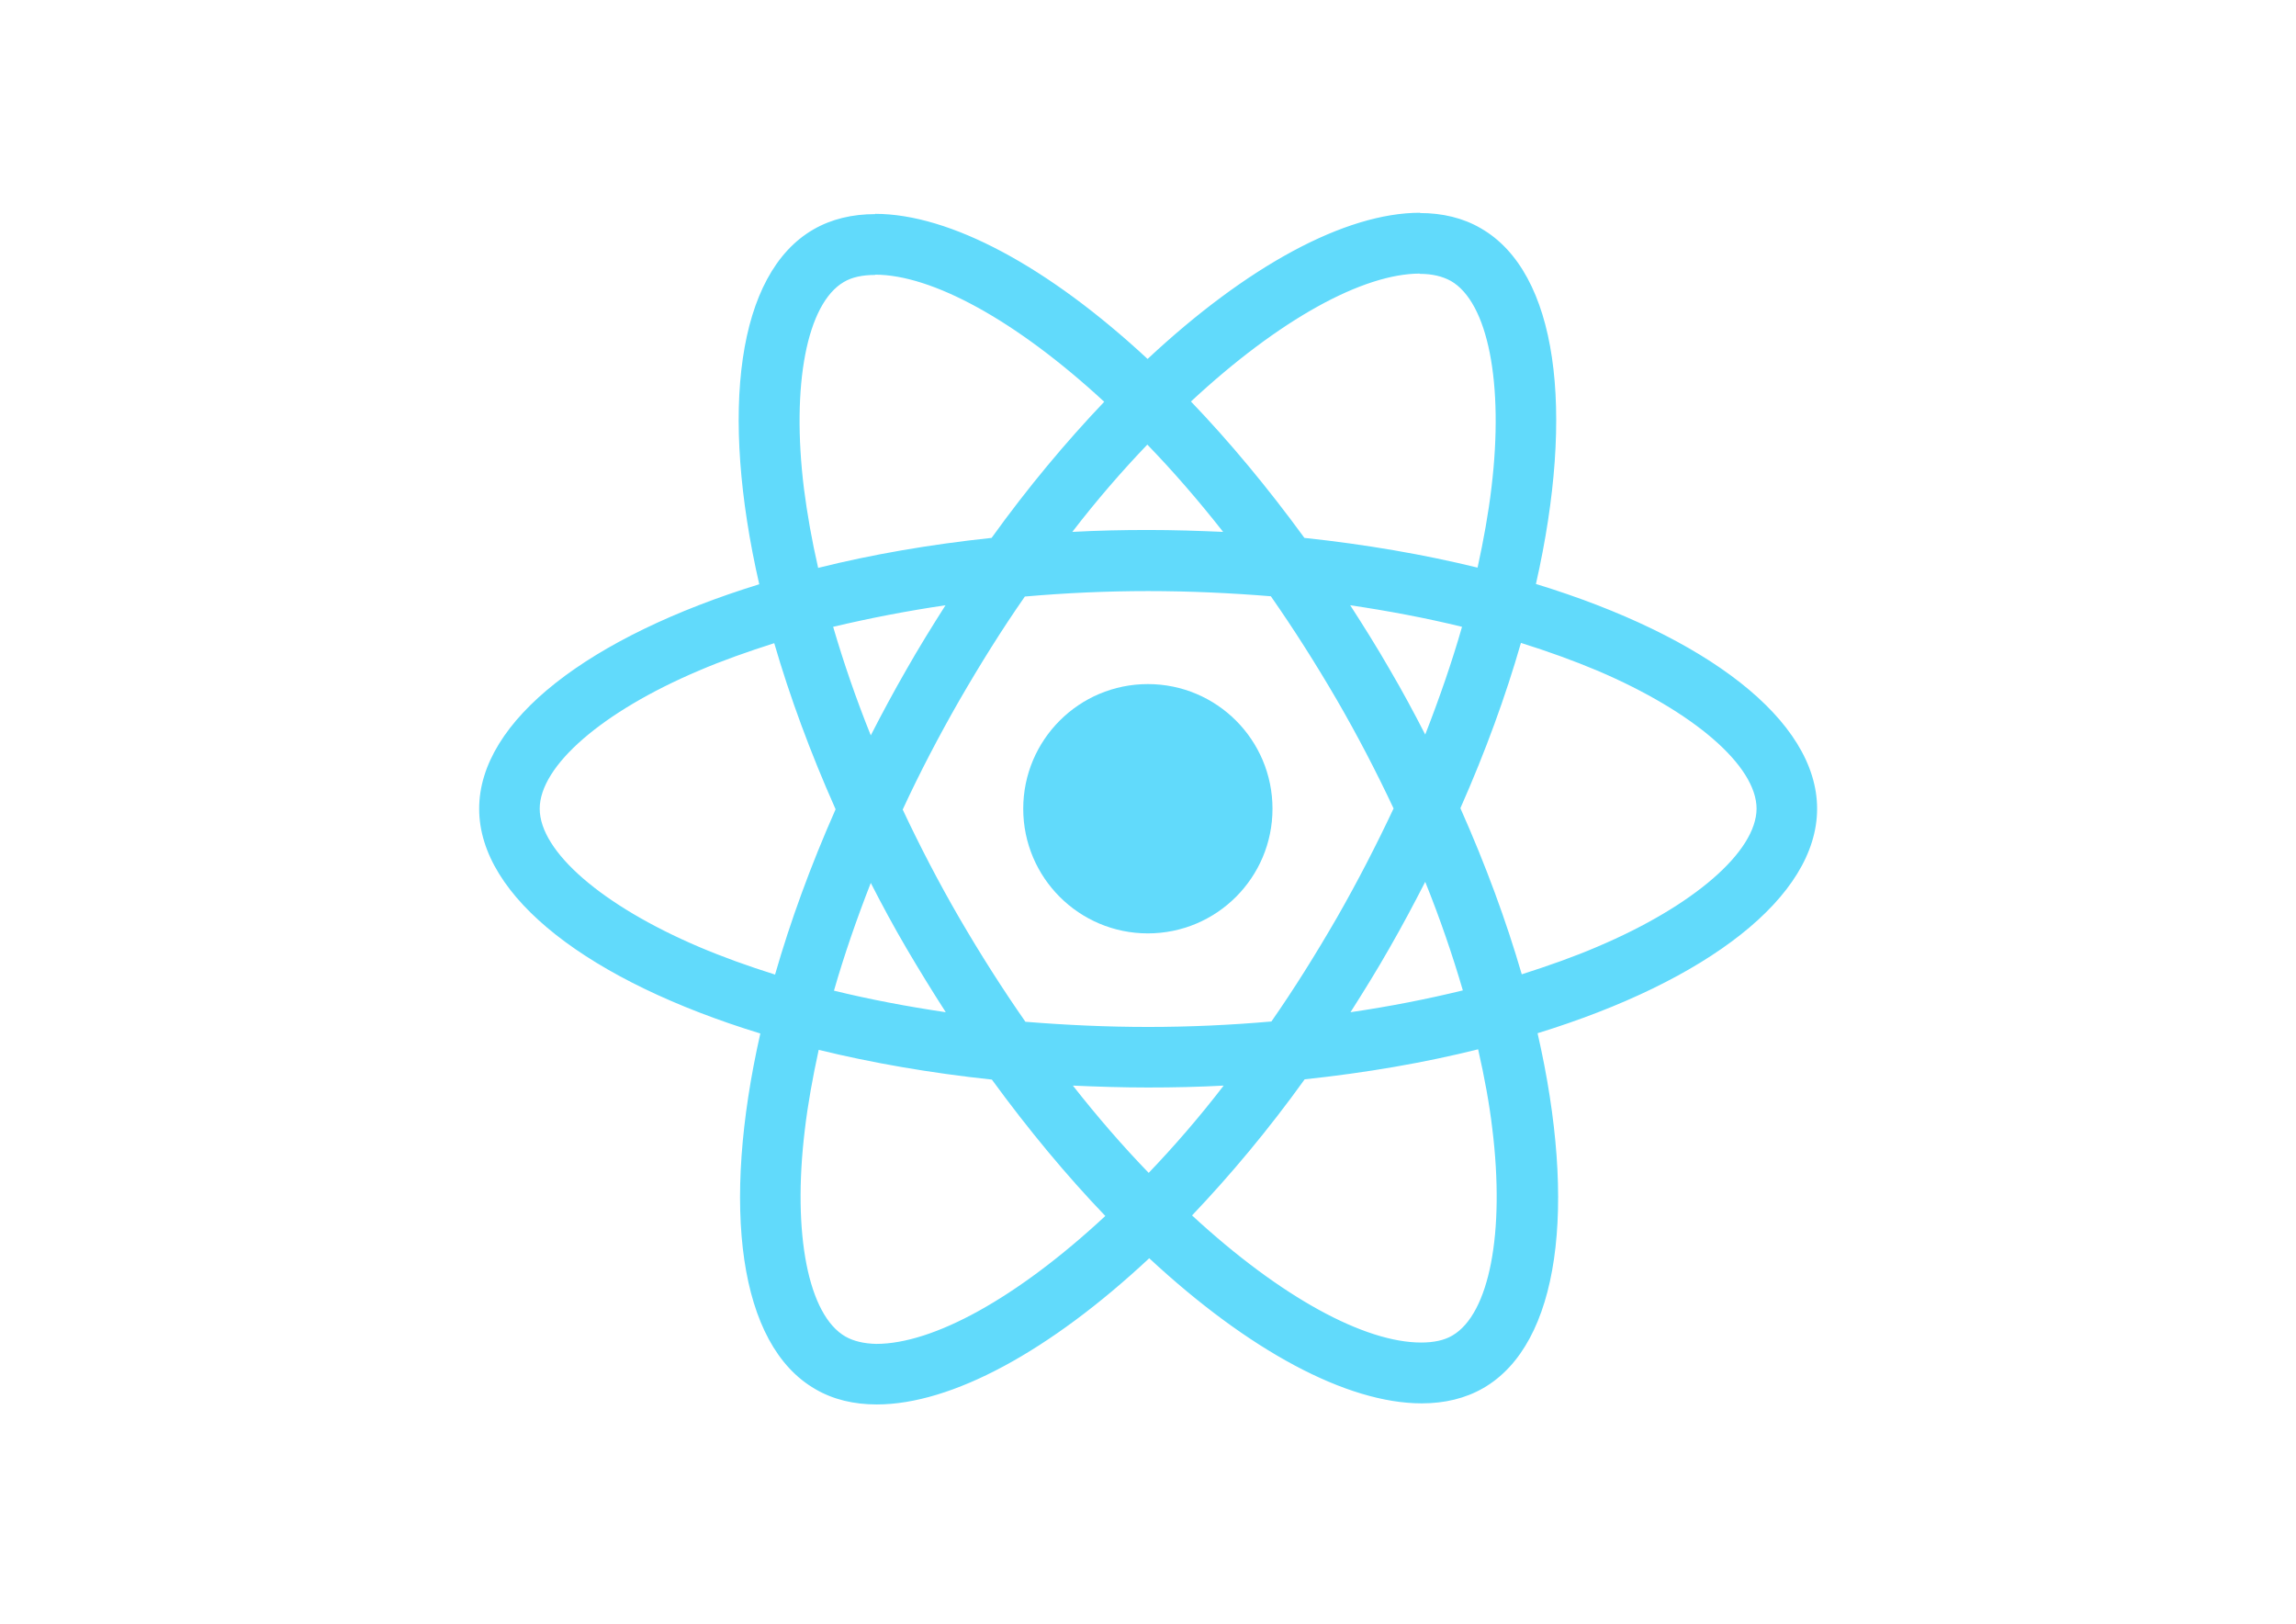
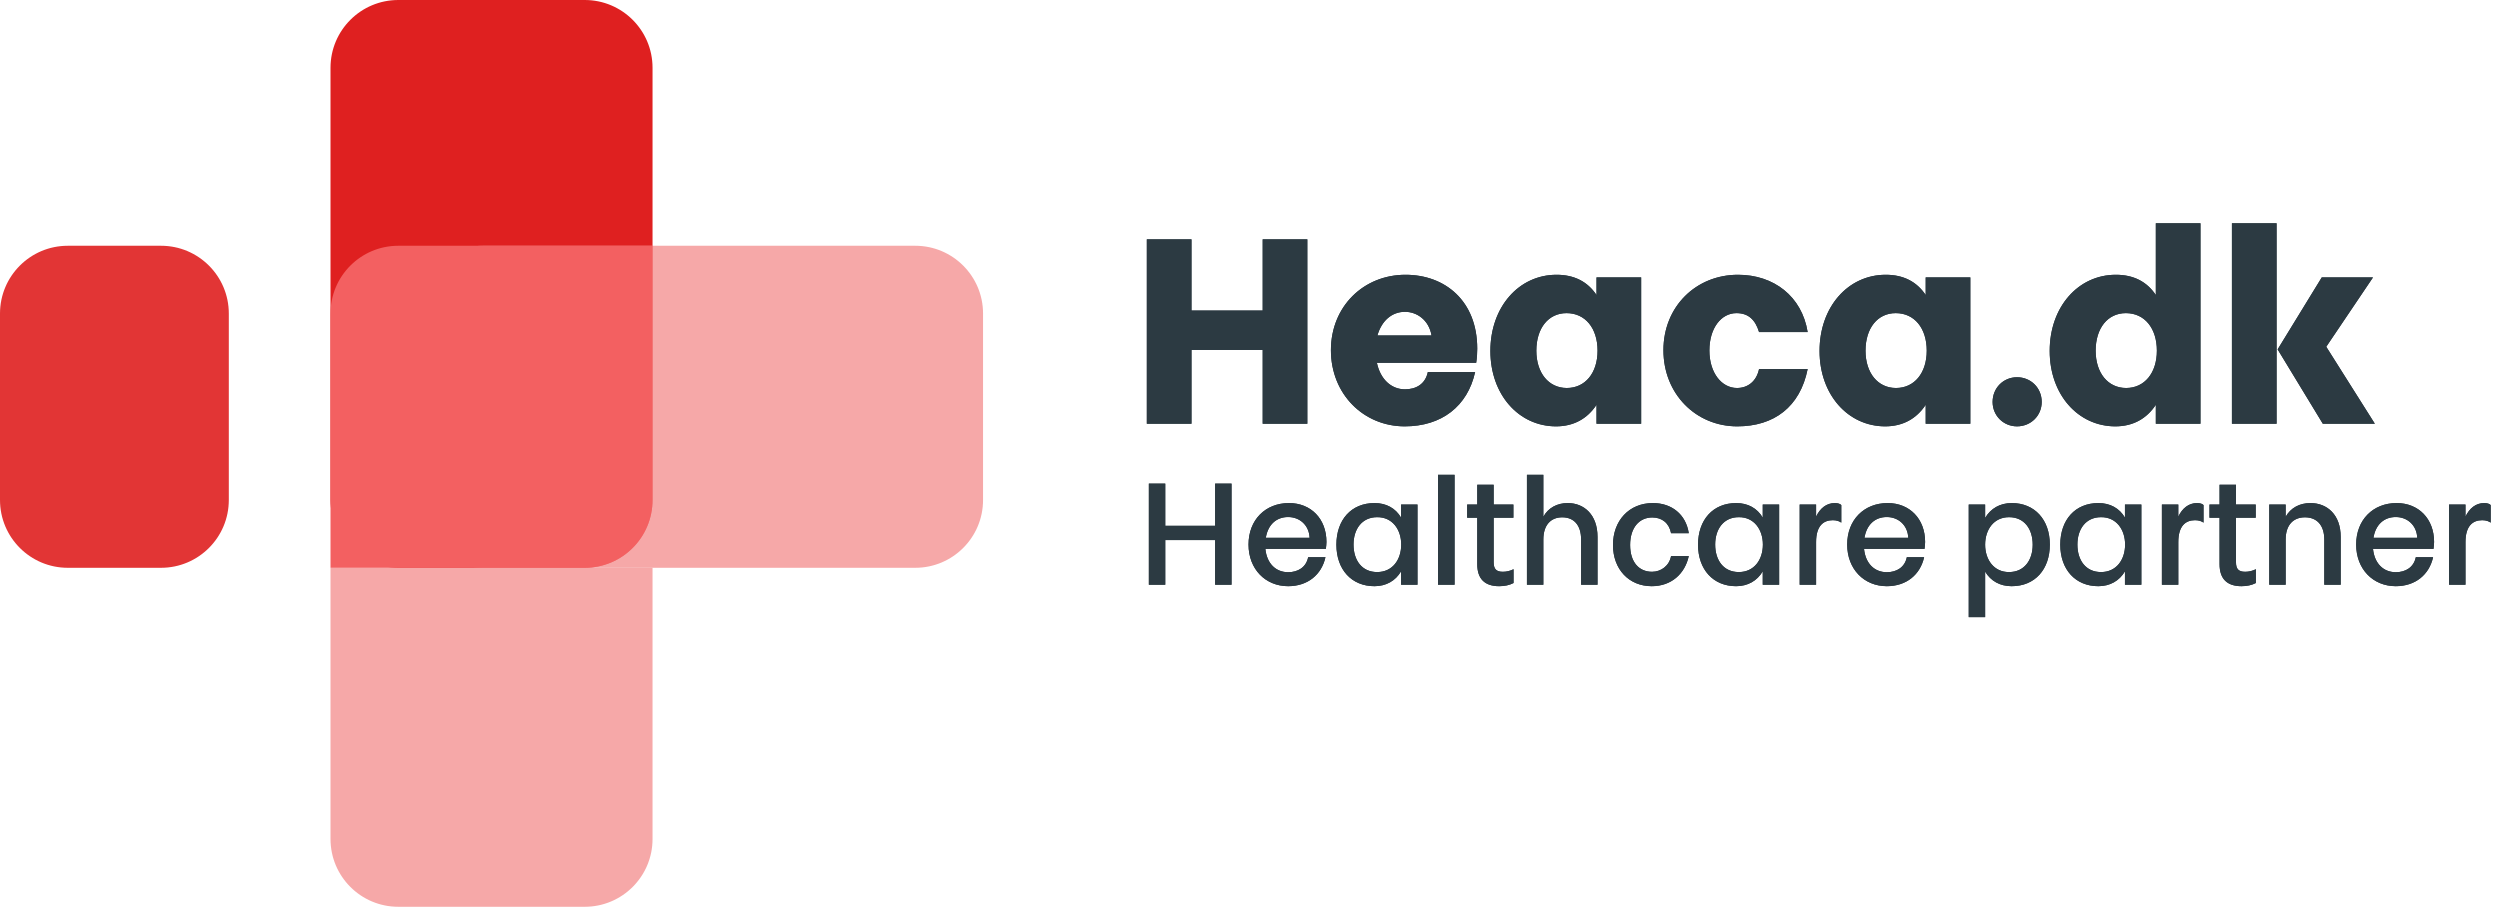
- <svg xmlns="http://www.w3.org/2000/svg" viewBox="0 0 841.9 595.3">
-   <g fill="#61DAFB">
-     <path d="M666.3 296.5c0-32.5-40.7-63.3-103.1-82.4 14.4-63.6 8-114.2-20.2-130.4-6.5-3.8-14.1-5.6-22.4-5.6v22.3c4.6 0 8.3.9 11.4 2.6 13.6 7.8 19.5 37.5 14.9 75.7-1.1 9.4-2.9 19.3-5.1 29.4-19.6-4.8-41-8.5-63.5-10.9-13.5-18.5-27.5-35.3-41.6-50 32.6-30.3 63.2-46.9 84-46.9V78c-27.5 0-63.5 19.6-99.9 53.6-36.4-33.8-72.4-53.2-99.9-53.2v22.3c20.7 0 51.4 16.5 84 46.6-14 14.7-28 31.4-41.3 49.9-22.6 2.4-44 6.1-63.6 11-2.3-10-4-19.7-5.2-29-4.7-38.2 1.1-67.9 14.6-75.8 3-1.8 6.9-2.6 11.5-2.6V78.5c-8.4 0-16 1.8-22.6 5.6-28.1 16.2-34.4 66.7-19.9 130.1-62.2 19.2-102.7 49.9-102.7 82.3 0 32.5 40.7 63.3 103.1 82.4-14.4 63.6-8 114.2 20.2 130.4 6.5 3.8 14.1 5.6 22.5 5.6 27.5 0 63.5-19.6 99.9-53.6 36.4 33.8 72.4 53.2 99.9 53.2 8.4 0 16-1.8 22.6-5.6 28.1-16.2 34.4-66.7 19.9-130.1 62-19.1 102.5-49.9 102.5-82.3zm-130.2-66.7c-3.7 12.9-8.3 26.2-13.5 39.5-4.1-8-8.4-16-13.1-24-4.6-8-9.5-15.8-14.4-23.4 14.2 2.1 27.9 4.7 41 7.9zm-45.8 106.5c-7.8 13.5-15.8 26.3-24.1 38.2-14.9 1.3-30 2-45.2 2-15.1 0-30.2-.7-45-1.9-8.3-11.9-16.4-24.6-24.2-38-7.6-13.1-14.5-26.4-20.8-39.8 6.2-13.4 13.2-26.8 20.7-39.9 7.8-13.5 15.8-26.3 24.1-38.2 14.9-1.3 30-2 45.2-2 15.1 0 30.2.7 45 1.9 8.3 11.9 16.4 24.6 24.2 38 7.6 13.1 14.5 26.4 20.8 39.8-6.3 13.4-13.2 26.8-20.7 39.9zm32.3-13c5.4 13.4 10 26.8 13.8 39.8-13.1 3.2-26.9 5.9-41.2 8 4.9-7.7 9.8-15.6 14.4-23.7 4.6-8 8.9-16.1 13-24.1zM421.2 430c-9.3-9.6-18.6-20.3-27.8-32 9 .4 18.2.7 27.5.7 9.4 0 18.7-.2 27.8-.7-9 11.7-18.3 22.4-27.5 32zm-74.4-58.9c-14.2-2.1-27.9-4.7-41-7.9 3.7-12.9 8.3-26.2 13.5-39.5 4.1 8 8.4 16 13.1 24 4.7 8 9.5 15.8 14.4 23.4zM420.7 163c9.3 9.6 18.6 20.3 27.8 32-9-.4-18.2-.7-27.5-.7-9.4 0-18.7.2-27.8.7 9-11.7 18.3-22.4 27.5-32zm-74 58.9c-4.9 7.7-9.8 15.6-14.4 23.7-4.6 8-8.9 16-13 24-5.4-13.4-10-26.8-13.8-39.8 13.1-3.1 26.9-5.8 41.2-7.9zm-90.5 125.2c-35.4-15.1-58.3-34.9-58.3-50.6 0-15.7 22.9-35.6 58.3-50.6 8.6-3.7 18-7 27.7-10.1 5.7 19.6 13.2 40 22.5 60.9-9.2 20.8-16.6 41.1-22.2 60.6-9.9-3.1-19.3-6.5-28-10.2zM310 490c-13.6-7.8-19.5-37.5-14.9-75.7 1.1-9.4 2.9-19.3 5.1-29.4 19.6 4.8 41 8.5 63.5 10.9 13.5 18.5 27.5 35.3 41.6 50-32.6 30.3-63.2 46.9-84 46.9-4.5-.1-8.3-1-11.3-2.7zm237.2-76.2c4.7 38.2-1.1 67.9-14.6 75.8-3 1.8-6.9 2.6-11.5 2.6-20.7 0-51.4-16.5-84-46.6 14-14.7 28-31.4 41.3-49.9 22.6-2.4 44-6.1 63.6-11 2.3 10.1 4.1 19.8 5.2 29.1zm38.5-66.7c-8.6 3.7-18 7-27.7 10.1-5.7-19.6-13.2-40-22.5-60.9 9.2-20.8 16.6-41.1 22.2-60.6 9.9 3.1 19.3 6.5 28.1 10.2 35.4 15.1 58.3 34.9 58.3 50.6-.1 15.7-23 35.6-58.4 50.6zM320.8 78.4z" />
-     <circle cx="420.9" cy="296.5" r="45.7" />
-     <path d="M520.5 78.1z" />
-   </g>
+ <svg xmlns="http://www.w3.org/2000/svg" width="295" height="107" viewBox="0 0 295 107" fill="none">
+   <path d="M148.996 50V41.289H140.595V50H135.325V28.238H140.595V36.639H148.996V28.238H154.266V50H148.996ZM165.79 45.939C167.03 45.939 168.177 45.381 168.487 43.893H174.067C173.168 47.954 170.099 50.31 165.759 50.31C160.892 50.31 157.048 46.497 157.048 41.32C157.048 36.174 160.892 32.423 165.852 32.423C170.533 32.423 174.315 35.523 174.315 41.134C174.315 41.661 174.284 42.219 174.191 42.808H162.473C162.876 44.73 164.147 45.939 165.79 45.939ZM165.79 36.794C164.24 36.794 163.031 37.848 162.535 39.584H168.921C168.611 37.755 167.185 36.794 165.79 36.794ZM181.289 41.382C181.289 44.017 182.746 45.784 184.885 45.784C187.055 45.784 188.512 44.017 188.512 41.382C188.512 38.716 187.055 36.949 184.854 36.949C182.715 36.949 181.289 38.716 181.289 41.382ZM188.388 34.81V32.733H193.658V50H188.388V47.768C187.303 49.411 185.691 50.31 183.614 50.31C179.212 50.31 175.864 46.559 175.864 41.413C175.864 36.236 179.212 32.423 183.676 32.423C185.753 32.423 187.334 33.229 188.388 34.81ZM196.284 41.32C196.284 36.174 200.128 32.423 205.088 32.423C209.304 32.423 212.621 34.965 213.303 39.181H207.568C207.134 37.755 206.328 36.949 204.902 36.949C203.104 36.949 201.709 38.716 201.709 41.351C201.709 44.017 203.166 45.784 204.964 45.784C206.235 45.784 207.258 45.009 207.568 43.552H213.303C212.404 48.016 209.335 50.31 204.995 50.31C200.128 50.31 196.284 46.497 196.284 41.32ZM220.131 41.382C220.131 44.017 221.588 45.784 223.727 45.784C225.897 45.784 227.354 44.017 227.354 41.382C227.354 38.716 225.897 36.949 223.696 36.949C221.557 36.949 220.131 38.716 220.131 41.382ZM227.23 34.81V32.733H232.5V50H227.23V47.768C226.145 49.411 224.533 50.31 222.456 50.31C218.054 50.31 214.706 46.559 214.706 41.413C214.706 36.236 218.054 32.423 222.518 32.423C224.595 32.423 226.176 33.229 227.23 34.81ZM238.009 50.31C236.397 50.31 235.126 49.039 235.126 47.427C235.126 45.784 236.397 44.513 238.009 44.513C239.652 44.513 240.923 45.784 240.923 47.427C240.923 49.039 239.652 50.31 238.009 50.31ZM247.287 41.382C247.287 44.017 248.744 45.784 250.883 45.784C253.053 45.784 254.51 44.017 254.51 41.382C254.51 38.716 253.053 36.949 250.852 36.949C248.713 36.949 247.287 38.716 247.287 41.382ZM254.386 34.81V26.347H259.656V50H254.386V47.768C253.301 49.411 251.689 50.31 249.612 50.31C245.21 50.31 241.862 46.559 241.862 41.413C241.862 36.236 245.21 32.423 249.674 32.423C251.751 32.423 253.332 33.229 254.386 34.81ZM263.367 50V26.347H268.637V50H263.367ZM268.761 41.227L273.969 32.733H280.014L274.496 40.917L280.231 50H274.093L268.761 41.227Z" fill="#2C3A42" />
+   <path d="M143.384 69V63.73H137.502V69H135.564V57.066H137.502V62.047H143.384V57.066H145.322V69H143.384ZM152 67.521C153.156 67.521 154.125 66.943 154.363 65.753H156.403C155.944 67.81 154.312 69.17 152 69.17C149.314 69.17 147.325 67.147 147.325 64.257C147.325 61.35 149.314 59.361 152.102 59.361C154.686 59.361 156.522 61.214 156.522 63.951C156.522 64.206 156.488 64.461 156.454 64.767H149.314C149.484 66.501 150.555 67.521 152 67.521ZM152 61.01C150.623 61.01 149.62 61.894 149.365 63.458H154.533C154.465 61.945 153.343 61.01 152 61.01ZM159.716 64.257C159.716 66.11 160.702 67.504 162.504 67.504C164.306 67.504 165.343 66.059 165.343 64.257C165.343 62.489 164.306 61.01 162.504 61.027C160.702 61.027 159.716 62.438 159.716 64.257ZM165.326 61.078V59.531H167.264V69H165.326V67.419C164.663 68.541 163.558 69.17 162.181 69.17C159.478 69.17 157.693 67.198 157.693 64.274C157.693 61.35 159.444 59.361 162.198 59.361C163.575 59.361 164.68 59.973 165.326 61.078ZM169.685 69V56.029H171.64V69H169.685ZM174.315 66.569V61.095H173.125V59.531H174.315V57.202H176.253V59.531H178.582V61.095H176.253V66.331C176.253 67.13 176.542 67.47 177.341 67.47C177.749 67.47 178.225 67.368 178.599 67.164V68.796C178.106 69.051 177.545 69.17 176.899 69.17C175.199 69.17 174.315 68.303 174.315 66.569ZM180.178 69V56.029H182.116V60.976C182.694 59.922 183.748 59.361 184.989 59.361C186.927 59.361 188.508 60.738 188.508 63.356V69H186.57V63.662C186.57 61.945 185.703 61.044 184.343 61.044C183 61.044 182.116 61.945 182.116 63.662V69H180.178ZM190.333 64.308C190.333 61.452 192.22 59.361 195.042 59.361C197.252 59.361 198.935 60.687 199.275 62.914H197.184C196.963 61.741 196.13 61.061 194.974 61.061C193.427 61.061 192.356 62.268 192.356 64.308C192.356 66.365 193.427 67.47 194.94 67.47C196.011 67.47 196.98 66.756 197.184 65.617H199.275C198.816 67.725 197.201 69.17 194.906 69.17C192.22 69.17 190.333 67.181 190.333 64.308ZM202.392 64.257C202.392 66.11 203.378 67.504 205.18 67.504C206.982 67.504 208.019 66.059 208.019 64.257C208.019 62.489 206.982 61.01 205.18 61.027C203.378 61.027 202.392 62.438 202.392 64.257ZM208.002 61.078V59.531H209.94V69H208.002V67.419C207.339 68.541 206.234 69.17 204.857 69.17C202.154 69.17 200.369 67.198 200.369 64.274C200.369 61.35 202.12 59.361 204.874 59.361C206.251 59.361 207.356 59.973 208.002 61.078ZM214.299 63.968V69H212.361V59.531H214.299V60.959C214.775 59.973 215.523 59.361 216.509 59.361C216.883 59.361 217.155 59.463 217.274 59.599V61.673C217.07 61.52 216.747 61.384 216.271 61.384C215.166 61.384 214.299 62.047 214.299 63.968ZM222.642 67.521C223.798 67.521 224.767 66.943 225.005 65.753H227.045C226.586 67.81 224.954 69.17 222.642 69.17C219.956 69.17 217.967 67.147 217.967 64.257C217.967 61.35 219.956 59.361 222.744 59.361C225.328 59.361 227.164 61.214 227.164 63.951C227.164 64.206 227.13 64.461 227.096 64.767H219.956C220.126 66.501 221.197 67.521 222.642 67.521ZM222.642 61.01C221.265 61.01 220.262 61.894 220.007 63.458H225.175C225.107 61.945 223.985 61.01 222.642 61.01ZM239.857 64.274C239.857 62.421 238.871 61.027 237.069 61.027C235.284 61.027 234.247 62.472 234.247 64.274C234.247 66.042 235.284 67.521 237.069 67.504C238.871 67.504 239.857 66.093 239.857 64.274ZM234.247 67.453V72.825H232.309V59.531H234.247V61.112C234.91 59.99 236.015 59.361 237.392 59.361C240.095 59.361 241.88 61.333 241.88 64.257C241.88 67.181 240.129 69.17 237.375 69.17C235.998 69.17 234.91 68.558 234.247 67.453ZM245.134 64.257C245.134 66.11 246.12 67.504 247.922 67.504C249.724 67.504 250.761 66.059 250.761 64.257C250.761 62.489 249.724 61.01 247.922 61.027C246.12 61.027 245.134 62.438 245.134 64.257ZM250.744 61.078V59.531H252.682V69H250.744V67.419C250.081 68.541 248.976 69.17 247.599 69.17C244.896 69.17 243.111 67.198 243.111 64.274C243.111 61.35 244.862 59.361 247.616 59.361C248.993 59.361 250.098 59.973 250.744 61.078ZM257.041 63.968V69H255.103V59.531H257.041V60.959C257.517 59.973 258.265 59.361 259.251 59.361C259.625 59.361 259.897 59.463 260.016 59.599V61.673C259.812 61.52 259.489 61.384 259.013 61.384C257.908 61.384 257.041 62.047 257.041 63.968ZM261.908 66.569V61.095H260.718V59.531H261.908V57.202H263.846V59.531H266.175V61.095H263.846V66.331C263.846 67.13 264.135 67.47 264.934 67.47C265.342 67.47 265.818 67.368 266.192 67.164V68.796C265.699 69.051 265.138 69.17 264.492 69.17C262.792 69.17 261.908 68.303 261.908 66.569ZM267.771 69V59.531H269.709V60.976C270.304 59.922 271.358 59.361 272.633 59.361C274.605 59.361 276.203 60.738 276.203 63.356V69H274.265V63.662C274.265 61.945 273.364 61.044 271.987 61.044C270.61 61.044 269.709 61.945 269.709 63.662V69H267.771ZM282.701 67.521C283.857 67.521 284.826 66.943 285.064 65.753H287.104C286.645 67.81 285.013 69.17 282.701 69.17C280.015 69.17 278.026 67.147 278.026 64.257C278.026 61.35 280.015 59.361 282.803 59.361C285.387 59.361 287.223 61.214 287.223 63.951C287.223 64.206 287.189 64.461 287.155 64.767H280.015C280.185 66.501 281.256 67.521 282.701 67.521ZM282.701 61.01C281.324 61.01 280.321 61.894 280.066 63.458H285.234C285.166 61.945 284.044 61.01 282.701 61.01ZM290.927 63.968V69H288.989V59.531H290.927V60.959C291.403 59.973 292.151 59.361 293.137 59.361C293.511 59.361 293.783 59.463 293.902 59.599V61.673C293.698 61.52 293.375 61.384 292.899 61.384C291.794 61.384 290.927 62.047 290.927 63.968Z" fill="#2C3A42" />
+   <path d="M148.996 50V41.289H140.595V50H135.325V28.238H140.595V36.639H148.996V28.238H154.266V50H148.996ZM165.79 45.939C167.03 45.939 168.177 45.381 168.487 43.893H174.067C173.168 47.954 170.099 50.31 165.759 50.31C160.892 50.31 157.048 46.497 157.048 41.32C157.048 36.174 160.892 32.423 165.852 32.423C170.533 32.423 174.315 35.523 174.315 41.134C174.315 41.661 174.284 42.219 174.191 42.808H162.473C162.876 44.73 164.147 45.939 165.79 45.939ZM165.79 36.794C164.24 36.794 163.031 37.848 162.535 39.584H168.921C168.611 37.755 167.185 36.794 165.79 36.794ZM181.289 41.382C181.289 44.017 182.746 45.784 184.885 45.784C187.055 45.784 188.512 44.017 188.512 41.382C188.512 38.716 187.055 36.949 184.854 36.949C182.715 36.949 181.289 38.716 181.289 41.382ZM188.388 34.81V32.733H193.658V50H188.388V47.768C187.303 49.411 185.691 50.31 183.614 50.31C179.212 50.31 175.864 46.559 175.864 41.413C175.864 36.236 179.212 32.423 183.676 32.423C185.753 32.423 187.334 33.229 188.388 34.81ZM196.284 41.32C196.284 36.174 200.128 32.423 205.088 32.423C209.304 32.423 212.621 34.965 213.303 39.181H207.568C207.134 37.755 206.328 36.949 204.902 36.949C203.104 36.949 201.709 38.716 201.709 41.351C201.709 44.017 203.166 45.784 204.964 45.784C206.235 45.784 207.258 45.009 207.568 43.552H213.303C212.404 48.016 209.335 50.31 204.995 50.31C200.128 50.31 196.284 46.497 196.284 41.32ZM220.131 41.382C220.131 44.017 221.588 45.784 223.727 45.784C225.897 45.784 227.354 44.017 227.354 41.382C227.354 38.716 225.897 36.949 223.696 36.949C221.557 36.949 220.131 38.716 220.131 41.382ZM227.23 34.81V32.733H232.5V50H227.23V47.768C226.145 49.411 224.533 50.31 222.456 50.31C218.054 50.31 214.706 46.559 214.706 41.413C214.706 36.236 218.054 32.423 222.518 32.423C224.595 32.423 226.176 33.229 227.23 34.81ZM238.009 50.31C236.397 50.31 235.126 49.039 235.126 47.427C235.126 45.784 236.397 44.513 238.009 44.513C239.652 44.513 240.923 45.784 240.923 47.427C240.923 49.039 239.652 50.31 238.009 50.31ZM247.287 41.382C247.287 44.017 248.744 45.784 250.883 45.784C253.053 45.784 254.51 44.017 254.51 41.382C254.51 38.716 253.053 36.949 250.852 36.949C248.713 36.949 247.287 38.716 247.287 41.382ZM254.386 34.81V26.347H259.656V50H254.386V47.768C253.301 49.411 251.689 50.31 249.612 50.31C245.21 50.31 241.862 46.559 241.862 41.413C241.862 36.236 245.21 32.423 249.674 32.423C251.751 32.423 253.332 33.229 254.386 34.81ZM263.367 50V26.347H268.637V50H263.367ZM268.761 41.227L273.969 32.733H280.014L274.496 40.917L280.231 50H274.093L268.761 41.227Z" fill="#2C3A42" />
+   <path d="M143.384 69V63.73H137.502V69H135.564V57.066H137.502V62.047H143.384V57.066H145.322V69H143.384ZM152 67.521C153.156 67.521 154.125 66.943 154.363 65.753H156.403C155.944 67.81 154.312 69.17 152 69.17C149.314 69.17 147.325 67.147 147.325 64.257C147.325 61.35 149.314 59.361 152.102 59.361C154.686 59.361 156.522 61.214 156.522 63.951C156.522 64.206 156.488 64.461 156.454 64.767H149.314C149.484 66.501 150.555 67.521 152 67.521ZM152 61.01C150.623 61.01 149.62 61.894 149.365 63.458H154.533C154.465 61.945 153.343 61.01 152 61.01ZM159.716 64.257C159.716 66.11 160.702 67.504 162.504 67.504C164.306 67.504 165.343 66.059 165.343 64.257C165.343 62.489 164.306 61.01 162.504 61.027C160.702 61.027 159.716 62.438 159.716 64.257ZM165.326 61.078V59.531H167.264V69H165.326V67.419C164.663 68.541 163.558 69.17 162.181 69.17C159.478 69.17 157.693 67.198 157.693 64.274C157.693 61.35 159.444 59.361 162.198 59.361C163.575 59.361 164.68 59.973 165.326 61.078ZM169.685 69V56.029H171.64V69H169.685ZM174.315 66.569V61.095H173.125V59.531H174.315V57.202H176.253V59.531H178.582V61.095H176.253V66.331C176.253 67.13 176.542 67.47 177.341 67.47C177.749 67.47 178.225 67.368 178.599 67.164V68.796C178.106 69.051 177.545 69.17 176.899 69.17C175.199 69.17 174.315 68.303 174.315 66.569ZM180.178 69V56.029H182.116V60.976C182.694 59.922 183.748 59.361 184.989 59.361C186.927 59.361 188.508 60.738 188.508 63.356V69H186.57V63.662C186.57 61.945 185.703 61.044 184.343 61.044C183 61.044 182.116 61.945 182.116 63.662V69H180.178ZM190.333 64.308C190.333 61.452 192.22 59.361 195.042 59.361C197.252 59.361 198.935 60.687 199.275 62.914H197.184C196.963 61.741 196.13 61.061 194.974 61.061C193.427 61.061 192.356 62.268 192.356 64.308C192.356 66.365 193.427 67.47 194.94 67.47C196.011 67.47 196.98 66.756 197.184 65.617H199.275C198.816 67.725 197.201 69.17 194.906 69.17C192.22 69.17 190.333 67.181 190.333 64.308ZM202.392 64.257C202.392 66.11 203.378 67.504 205.18 67.504C206.982 67.504 208.019 66.059 208.019 64.257C208.019 62.489 206.982 61.01 205.18 61.027C203.378 61.027 202.392 62.438 202.392 64.257ZM208.002 61.078V59.531H209.94V69H208.002V67.419C207.339 68.541 206.234 69.17 204.857 69.17C202.154 69.17 200.369 67.198 200.369 64.274C200.369 61.35 202.12 59.361 204.874 59.361C206.251 59.361 207.356 59.973 208.002 61.078ZM214.299 63.968V69H212.361V59.531H214.299V60.959C214.775 59.973 215.523 59.361 216.509 59.361C216.883 59.361 217.155 59.463 217.274 59.599V61.673C217.07 61.52 216.747 61.384 216.271 61.384C215.166 61.384 214.299 62.047 214.299 63.968ZM222.642 67.521C223.798 67.521 224.767 66.943 225.005 65.753H227.045C226.586 67.81 224.954 69.17 222.642 69.17C219.956 69.17 217.967 67.147 217.967 64.257C217.967 61.35 219.956 59.361 222.744 59.361C225.328 59.361 227.164 61.214 227.164 63.951C227.164 64.206 227.13 64.461 227.096 64.767H219.956C220.126 66.501 221.197 67.521 222.642 67.521ZM222.642 61.01C221.265 61.01 220.262 61.894 220.007 63.458H225.175C225.107 61.945 223.985 61.01 222.642 61.01ZM239.857 64.274C239.857 62.421 238.871 61.027 237.069 61.027C235.284 61.027 234.247 62.472 234.247 64.274C234.247 66.042 235.284 67.521 237.069 67.504C238.871 67.504 239.857 66.093 239.857 64.274ZM234.247 67.453V72.825H232.309V59.531H234.247V61.112C234.91 59.99 236.015 59.361 237.392 59.361C240.095 59.361 241.88 61.333 241.88 64.257C241.88 67.181 240.129 69.17 237.375 69.17C235.998 69.17 234.91 68.558 234.247 67.453ZM245.134 64.257C245.134 66.11 246.12 67.504 247.922 67.504C249.724 67.504 250.761 66.059 250.761 64.257C250.761 62.489 249.724 61.01 247.922 61.027C246.12 61.027 245.134 62.438 245.134 64.257ZM250.744 61.078V59.531H252.682V69H250.744V67.419C250.081 68.541 248.976 69.17 247.599 69.17C244.896 69.17 243.111 67.198 243.111 64.274C243.111 61.35 244.862 59.361 247.616 59.361C248.993 59.361 250.098 59.973 250.744 61.078ZM257.041 63.968V69H255.103V59.531H257.041V60.959C257.517 59.973 258.265 59.361 259.251 59.361C259.625 59.361 259.897 59.463 260.016 59.599V61.673C259.812 61.52 259.489 61.384 259.013 61.384C257.908 61.384 257.041 62.047 257.041 63.968ZM261.908 66.569V61.095H260.718V59.531H261.908V57.202H263.846V59.531H266.175V61.095H263.846V66.331C263.846 67.13 264.135 67.47 264.934 67.47C265.342 67.47 265.818 67.368 266.192 67.164V68.796C265.699 69.051 265.138 69.17 264.492 69.17C262.792 69.17 261.908 68.303 261.908 66.569ZM267.771 69V59.531H269.709V60.976C270.304 59.922 271.358 59.361 272.633 59.361C274.605 59.361 276.203 60.738 276.203 63.356V69H274.265V63.662C274.265 61.945 273.364 61.044 271.987 61.044C270.61 61.044 269.709 61.945 269.709 63.662V69H267.771ZM282.701 67.521C283.857 67.521 284.826 66.943 285.064 65.753H287.104C286.645 67.81 285.013 69.17 282.701 69.17C280.015 69.17 278.026 67.147 278.026 64.257C278.026 61.35 280.015 59.361 282.803 59.361C285.387 59.361 287.223 61.214 287.223 63.951C287.223 64.206 287.189 64.461 287.155 64.767H280.015C280.185 66.501 281.256 67.521 282.701 67.521ZM282.701 61.01C281.324 61.01 280.321 61.894 280.066 63.458H285.234C285.166 61.945 284.044 61.01 282.701 61.01ZM290.927 63.968V69H288.989V59.531H290.927V60.959C291.403 59.973 292.151 59.361 293.137 59.361C293.511 59.361 293.783 59.463 293.902 59.599V61.673C293.698 61.52 293.375 61.384 292.899 61.384C291.794 61.384 290.927 62.047 290.927 63.968Z" fill="#2C3A42" />
+   <path d="M39 8C39 3.582 42.582 0 47 0H69C73.418 0 77 3.582 77 8V59C77 63.418 73.418 67 69 67H47C42.582 67 39 63.418 39 59V8Z" fill="#DF2020" />
+   <path d="M0 37C0 32.582 3.582 29 8 29H19C23.418 29 27 32.582 27 37V59C27 63.418 23.418 67 19 67H8C3.582 67 0 63.418 0 59V37Z" fill="#DF2020" fill-opacity="0.9" />
+   <path d="M39 67H77V99C77 103.418 73.418 107 69 107H47C42.582 107 39 103.418 39 99V67Z" fill="#F39292" fill-opacity="0.8" />
+   <path d="M108 29C112.418 29 116 32.582 116 37L116 59C116 63.418 112.418 67 108 67L57 67C52.582 67 49 63.418 49 59L49 37C49 32.582 52.582 29 57 29L108 29Z" fill="#F39292" fill-opacity="0.8" />
+   <path d="M39 37C39 32.582 42.582 29 47 29H77V59C77 63.418 73.418 67 69 67H39V37Z" fill="#F36061" />
</svg>
